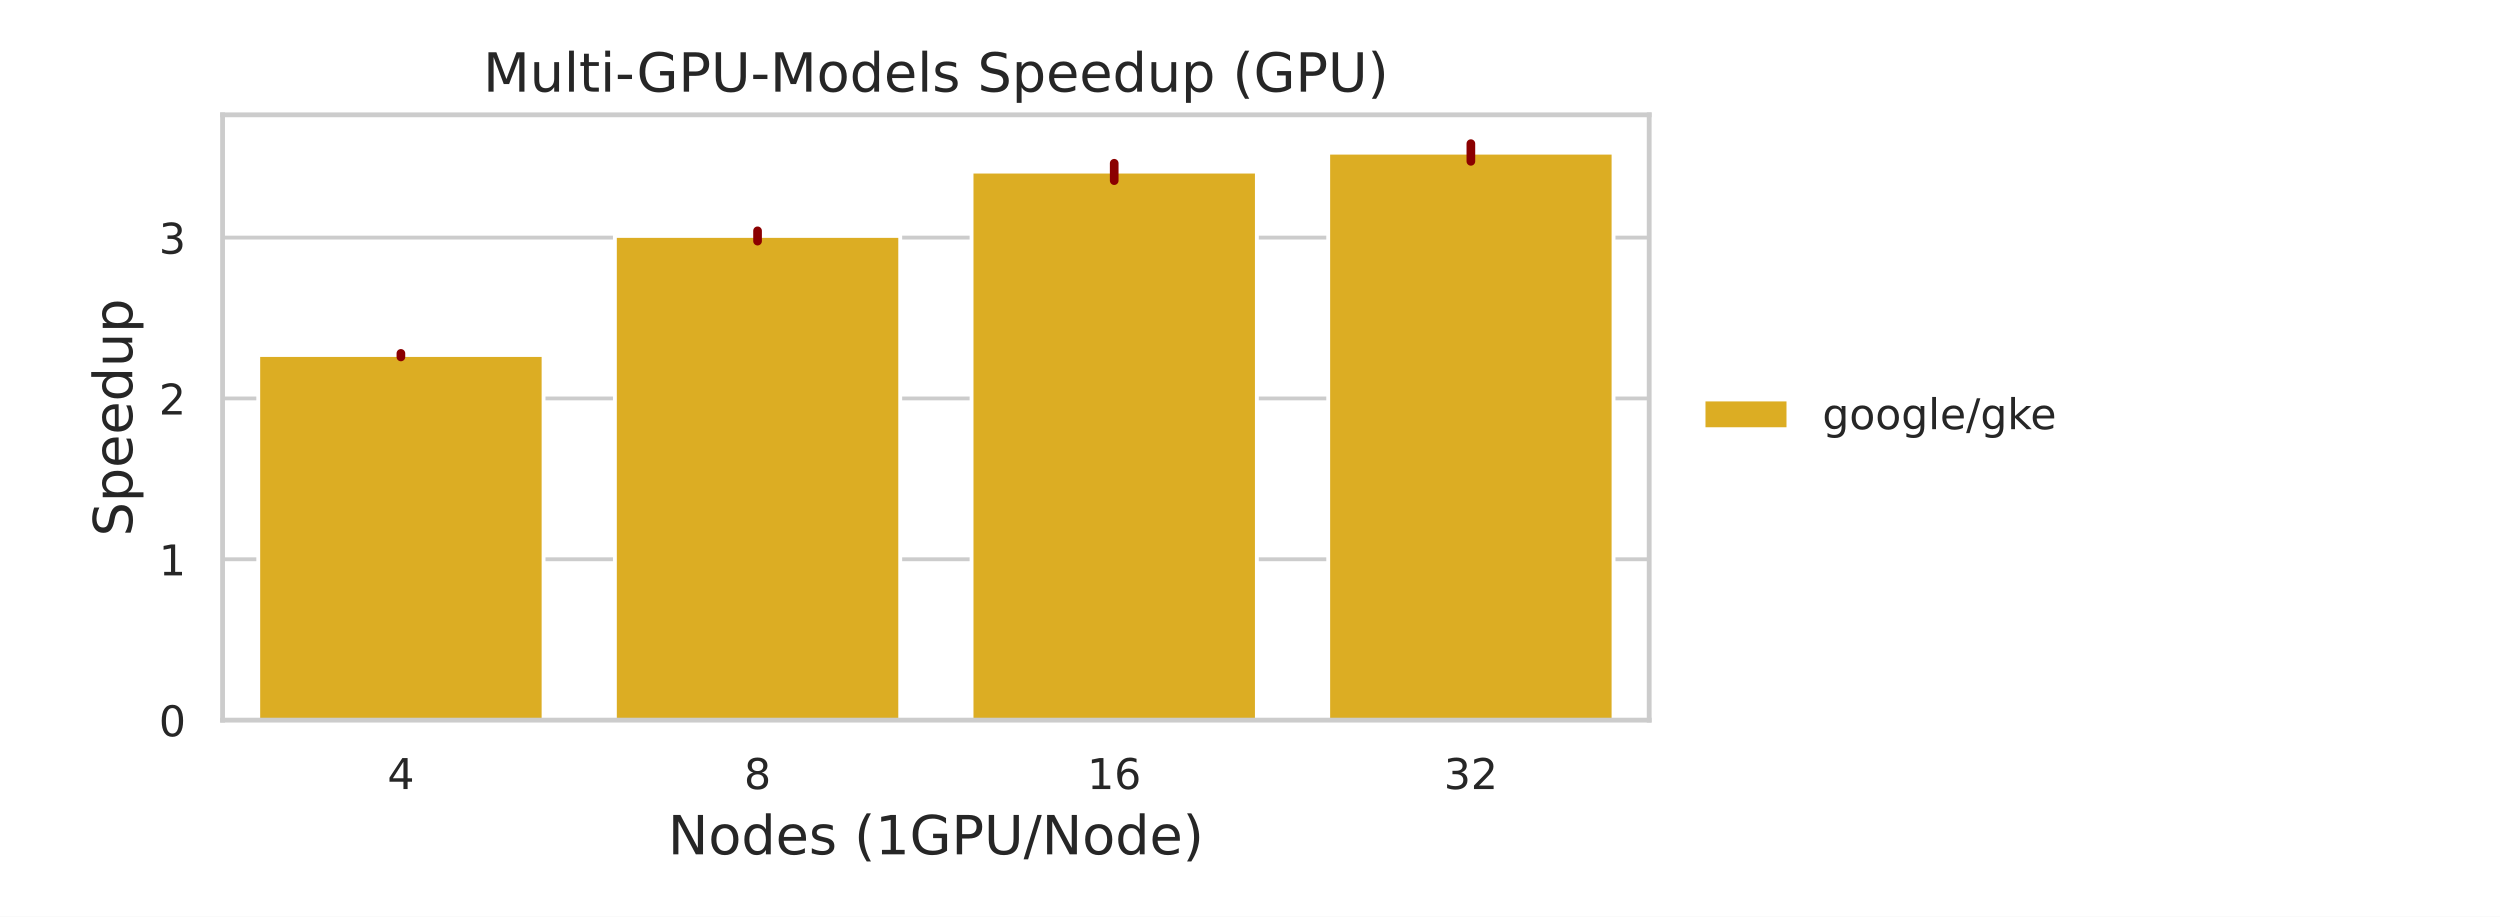
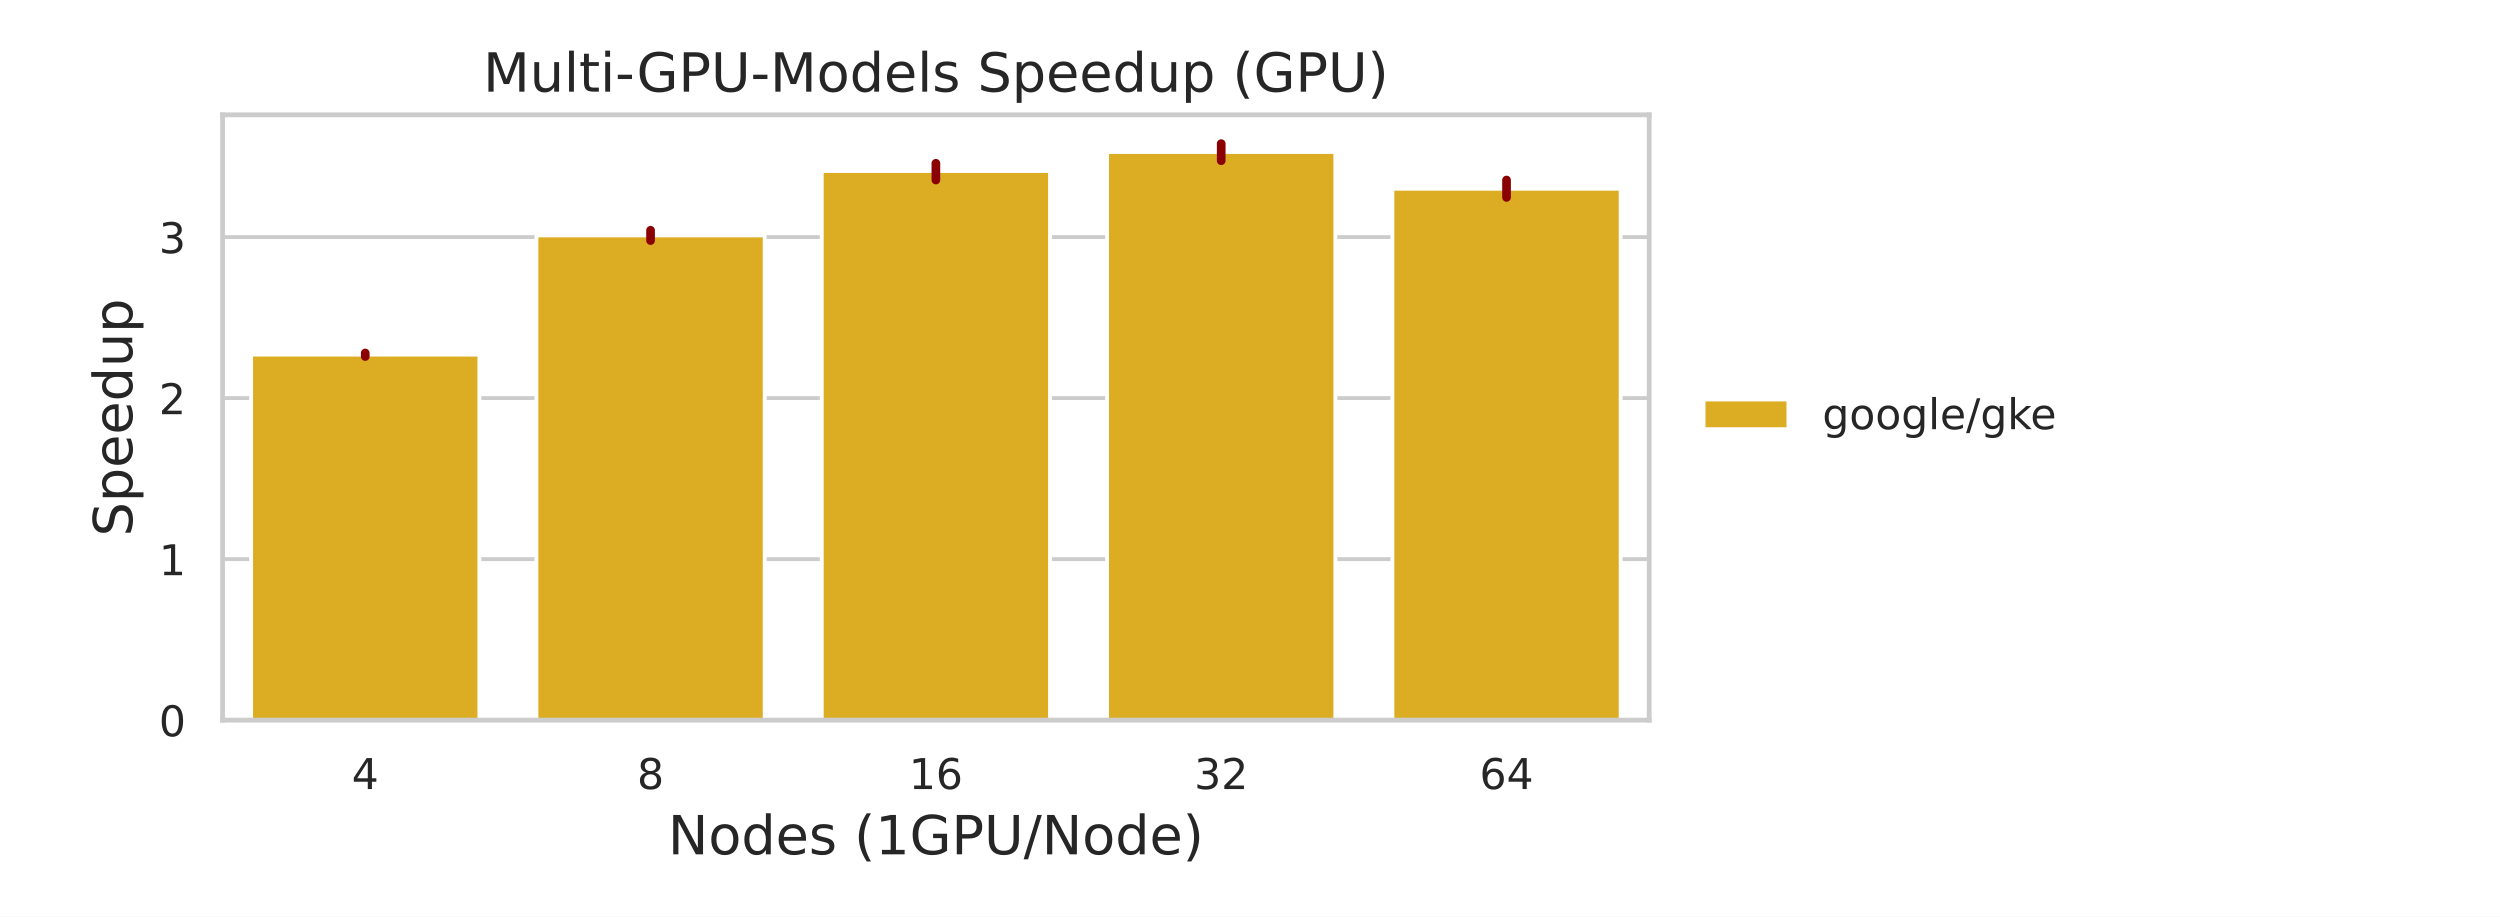
<svg xmlns="http://www.w3.org/2000/svg" xmlns:xlink="http://www.w3.org/1999/xlink" width="648pt" height="237.6pt" viewBox="0 0 648 237.6" version="1.1">
  <defs>
    <style type="text/css">*{stroke-linejoin: round; stroke-linecap: butt}</style>
  </defs>
  <g id="figure_1">
    <g id="patch_1">
      <path d="M 0 237.6  L 648 237.6  L 648 0  L 0 0  z " style="fill: #ffffff" />
    </g>
    <g id="axes_1">
      <g id="patch_2">
        <path d="M 57.69 186.66  L 427.471 186.66  L 427.471 29.76  L 57.69 29.76  z " style="fill: #ffffff" />
      </g>
      <g id="matplotlib.axis_1">
        <g id="xtick_1">
          <g id="text_1">
-             <g style="fill: #262626" transform="translate(100.4133 204.5183) scale(0.11 -0.11)">
+             <g style="fill: #262626" transform="translate(91.16875 204.5183) scale(0.11 -0.11)">
              <defs>
                <path id="DejaVuSans-34" d="M 2419 4116  L 825 1625  L 2419 1625  L 2419 4116  z M 2253 4666  L 3047 4666  L 3047 1625  L 3713 1625  L 3713 1100  L 3047 1100  L 3047 0  L 2419 0  L 2419 1100  L 313 1100  L 313 1709  L 2253 4666  z " transform="scale(0.015625)" />
              </defs>
              <use xlink:href="#DejaVuSans-34" />
            </g>
          </g>
        </g>
        <g id="xtick_2">
          <g id="text_2">
-             <g style="fill: #262626" transform="translate(192.8586 204.5183) scale(0.11 -0.11)">
+             <g style="fill: #262626" transform="translate(165.125 204.5183) scale(0.11 -0.11)">
              <defs>
                <path id="DejaVuSans-38" d="M 2034 2216  Q 1584 2216 1326 1975  Q 1069 1734 1069 1313  Q 1069 891 1326 650  Q 1584 409 2034 409  Q 2484 409 2743 651  Q 3003 894 3003 1313  Q 3003 1734 2745 1975  Q 2488 2216 2034 2216  z M 1403 2484  Q 997 2584 770 2862  Q 544 3141 544 3541  Q 544 4100 942 4425  Q 1341 4750 2034 4750  Q 2731 4750 3128 4425  Q 3525 4100 3525 3541  Q 3525 3141 3298 2862  Q 3072 2584 2669 2484  Q 3125 2378 3379 2068  Q 3634 1759 3634 1313  Q 3634 634 3220 271  Q 2806 -91 2034 -91  Q 1263 -91 848 271  Q 434 634 434 1313  Q 434 1759 690 2068  Q 947 2378 1403 2484  z M 1172 3481  Q 1172 3119 1398 2916  Q 1625 2713 2034 2713  Q 2441 2713 2670 2916  Q 2900 3119 2900 3481  Q 2900 3844 2670 4047  Q 2441 4250 2034 4250  Q 1625 4250 1398 4047  Q 1172 3844 1172 3481  z " transform="scale(0.015625)" />
              </defs>
              <use xlink:href="#DejaVuSans-38" />
            </g>
          </g>
        </g>
        <g id="xtick_3">
          <g id="text_3">
-             <g style="fill: #262626" transform="translate(281.8045 204.5183) scale(0.11 -0.11)">
+             <g style="fill: #262626" transform="translate(235.5819 204.5183) scale(0.11 -0.11)">
              <defs>
                <path id="DejaVuSans-31" d="M 794 531  L 1825 531  L 1825 4091  L 703 3866  L 703 4441  L 1819 4666  L 2450 4666  L 2450 531  L 3481 531  L 3481 0  L 794 0  L 794 531  z " transform="scale(0.015625)" />
                <path id="DejaVuSans-36" d="M 2113 2584  Q 1688 2584 1439 2293  Q 1191 2003 1191 1497  Q 1191 994 1439 701  Q 1688 409 2113 409  Q 2538 409 2786 701  Q 3034 994 3034 1497  Q 3034 2003 2786 2293  Q 2538 2584 2113 2584  z M 3366 4563  L 3366 3988  Q 3128 4100 2886 4159  Q 2644 4219 2406 4219  Q 1781 4219 1451 3797  Q 1122 3375 1075 2522  Q 1259 2794 1537 2939  Q 1816 3084 2150 3084  Q 2853 3084 3261 2657  Q 3669 2231 3669 1497  Q 3669 778 3244 343  Q 2819 -91 2113 -91  Q 1303 -91 875 529  Q 447 1150 447 2328  Q 447 3434 972 4092  Q 1497 4750 2381 4750  Q 2619 4750 2861 4703  Q 3103 4656 3366 4563  z " transform="scale(0.015625)" />
              </defs>
              <use xlink:href="#DejaVuSans-31" />
              <use xlink:href="#DejaVuSans-36" x="63.623" />
            </g>
          </g>
        </g>
        <g id="xtick_4">
          <g id="text_4">
-             <g style="fill: #262626" transform="translate(374.2498 204.5183) scale(0.11 -0.11)">
+             <g style="fill: #262626" transform="translate(309.5381 204.5183) scale(0.11 -0.11)">
              <defs>
                <path id="DejaVuSans-33" d="M 2597 2516  Q 3050 2419 3304 2112  Q 3559 1806 3559 1356  Q 3559 666 3084 287  Q 2609 -91 1734 -91  Q 1441 -91 1130 -33  Q 819 25 488 141  L 488 750  Q 750 597 1062 519  Q 1375 441 1716 441  Q 2309 441 2620 675  Q 2931 909 2931 1356  Q 2931 1769 2642 2001  Q 2353 2234 1838 2234  L 1294 2234  L 1294 2753  L 1863 2753  Q 2328 2753 2575 2939  Q 2822 3125 2822 3475  Q 2822 3834 2567 4026  Q 2313 4219 1838 4219  Q 1578 4219 1281 4162  Q 984 4106 628 3988  L 628 4550  Q 988 4650 1302 4700  Q 1616 4750 1894 4750  Q 2613 4750 3031 4423  Q 3450 4097 3450 3541  Q 3450 3153 3228 2886  Q 3006 2619 2597 2516  z " transform="scale(0.015625)" />
                <path id="DejaVuSans-32" d="M 1228 531  L 3431 531  L 3431 0  L 469 0  L 469 531  Q 828 903 1448 1529  Q 2069 2156 2228 2338  Q 2531 2678 2651 2914  Q 2772 3150 2772 3378  Q 2772 3750 2511 3984  Q 2250 4219 1831 4219  Q 1534 4219 1204 4116  Q 875 4013 500 3803  L 500 4441  Q 881 4594 1212 4672  Q 1544 4750 1819 4750  Q 2544 4750 2975 4387  Q 3406 4025 3406 3419  Q 3406 3131 3298 2873  Q 3191 2616 2906 2266  Q 2828 2175 2409 1742  Q 1991 1309 1228 531  z " transform="scale(0.015625)" />
              </defs>
              <use xlink:href="#DejaVuSans-33" />
              <use xlink:href="#DejaVuSans-32" x="63.623" />
            </g>
          </g>
        </g>
-         <g id="text_5">
+         <g id="xtick_5">
+           <g id="text_5">
+             <g style="fill: #262626" transform="translate(383.4943 204.5183) scale(0.11 -0.11)">
+               <use xlink:href="#DejaVuSans-36" />
+               <use xlink:href="#DejaVuSans-34" x="63.623" />
+             </g>
+           </g>
+         </g>
+         <g id="text_6">
          <g style="fill: #262626" transform="translate(173.1253 221.4437) scale(0.14 -0.14)">
            <defs>
              <path id="DejaVuSans-4e" d="M 628 4666  L 1478 4666  L 3547 763  L 3547 4666  L 4159 4666  L 4159 0  L 3309 0  L 1241 3903  L 1241 0  L 628 0  L 628 4666  z " transform="scale(0.015625)" />
              <path id="DejaVuSans-6f" d="M 1959 3097  Q 1497 3097 1228 2736  Q 959 2375 959 1747  Q 959 1119 1226 758  Q 1494 397 1959 397  Q 2419 397 2687 759  Q 2956 1122 2956 1747  Q 2956 2369 2687 2733  Q 2419 3097 1959 3097  z M 1959 3584  Q 2709 3584 3137 3096  Q 3566 2609 3566 1747  Q 3566 888 3137 398  Q 2709 -91 1959 -91  Q 1206 -91 779 398  Q 353 888 353 1747  Q 353 2609 779 3096  Q 1206 3584 1959 3584  z " transform="scale(0.015625)" />
              <path id="DejaVuSans-64" d="M 2906 2969  L 2906 4863  L 3481 4863  L 3481 0  L 2906 0  L 2906 525  Q 2725 213 2448 61  Q 2172 -91 1784 -91  Q 1150 -91 751 415  Q 353 922 353 1747  Q 353 2572 751 3078  Q 1150 3584 1784 3584  Q 2172 3584 2448 3432  Q 2725 3281 2906 2969  z M 947 1747  Q 947 1113 1208 752  Q 1469 391 1925 391  Q 2381 391 2643 752  Q 2906 1113 2906 1747  Q 2906 2381 2643 2742  Q 2381 3103 1925 3103  Q 1469 3103 1208 2742  Q 947 2381 947 1747  z " transform="scale(0.015625)" />
              <path id="DejaVuSans-65" d="M 3597 1894  L 3597 1613  L 953 1613  Q 991 1019 1311 708  Q 1631 397 2203 397  Q 2534 397 2845 478  Q 3156 559 3463 722  L 3463 178  Q 3153 47 2828 -22  Q 2503 -91 2169 -91  Q 1331 -91 842 396  Q 353 884 353 1716  Q 353 2575 817 3079  Q 1281 3584 2069 3584  Q 2775 3584 3186 3129  Q 3597 2675 3597 1894  z M 3022 2063  Q 3016 2534 2758 2815  Q 2500 3097 2075 3097  Q 1594 3097 1305 2825  Q 1016 2553 972 2059  L 3022 2063  z " transform="scale(0.015625)" />
              <path id="DejaVuSans-73" d="M 2834 3397  L 2834 2853  Q 2591 2978 2328 3040  Q 2066 3103 1784 3103  Q 1356 3103 1142 2972  Q 928 2841 928 2578  Q 928 2378 1081 2264  Q 1234 2150 1697 2047  L 1894 2003  Q 2506 1872 2764 1633  Q 3022 1394 3022 966  Q 3022 478 2636 193  Q 2250 -91 1575 -91  Q 1294 -91 989 -36  Q 684 19 347 128  L 347 722  Q 666 556 975 473  Q 1284 391 1588 391  Q 1994 391 2212 530  Q 2431 669 2431 922  Q 2431 1156 2273 1281  Q 2116 1406 1581 1522  L 1381 1569  Q 847 1681 609 1914  Q 372 2147 372 2553  Q 372 3047 722 3315  Q 1072 3584 1716 3584  Q 2034 3584 2315 3537  Q 2597 3491 2834 3397  z " transform="scale(0.015625)" />
              <path id="DejaVuSans-20" transform="scale(0.015625)" />
              <path id="DejaVuSans-28" d="M 1984 4856  Q 1566 4138 1362 3434  Q 1159 2731 1159 2009  Q 1159 1288 1364 580  Q 1569 -128 1984 -844  L 1484 -844  Q 1016 -109 783 600  Q 550 1309 550 2009  Q 550 2706 781 3412  Q 1013 4119 1484 4856  L 1984 4856  z " transform="scale(0.015625)" />
              <path id="DejaVuSans-47" d="M 3809 666  L 3809 1919  L 2778 1919  L 2778 2438  L 4434 2438  L 4434 434  Q 4069 175 3628 42  Q 3188 -91 2688 -91  Q 1594 -91 976 548  Q 359 1188 359 2328  Q 359 3472 976 4111  Q 1594 4750 2688 4750  Q 3144 4750 3555 4637  Q 3966 4525 4313 4306  L 4313 3634  Q 3963 3931 3569 4081  Q 3175 4231 2741 4231  Q 1884 4231 1454 3753  Q 1025 3275 1025 2328  Q 1025 1384 1454 906  Q 1884 428 2741 428  Q 3075 428 3337 486  Q 3600 544 3809 666  z " transform="scale(0.015625)" />
              <path id="DejaVuSans-50" d="M 1259 4147  L 1259 2394  L 2053 2394  Q 2494 2394 2734 2622  Q 2975 2850 2975 3272  Q 2975 3691 2734 3919  Q 2494 4147 2053 4147  L 1259 4147  z M 628 4666  L 2053 4666  Q 2838 4666 3239 4311  Q 3641 3956 3641 3272  Q 3641 2581 3239 2228  Q 2838 1875 2053 1875  L 1259 1875  L 1259 0  L 628 0  L 628 4666  z " transform="scale(0.015625)" />
              <path id="DejaVuSans-55" d="M 556 4666  L 1191 4666  L 1191 1831  Q 1191 1081 1462 751  Q 1734 422 2344 422  Q 2950 422 3222 751  Q 3494 1081 3494 1831  L 3494 4666  L 4128 4666  L 4128 1753  Q 4128 841 3676 375  Q 3225 -91 2344 -91  Q 1459 -91 1007 375  Q 556 841 556 1753  L 556 4666  z " transform="scale(0.015625)" />
              <path id="DejaVuSans-2f" d="M 1625 4666  L 2156 4666  L 531 -594  L 0 -594  L 1625 4666  z " transform="scale(0.015625)" />
              <path id="DejaVuSans-29" d="M 513 4856  L 1013 4856  Q 1481 4119 1714 3412  Q 1947 2706 1947 2009  Q 1947 1309 1714 600  Q 1481 -109 1013 -844  L 513 -844  Q 928 -128 1133 580  Q 1338 1288 1338 2009  Q 1338 2731 1133 3434  Q 928 4138 513 4856  z " transform="scale(0.015625)" />
            </defs>
            <use xlink:href="#DejaVuSans-4e" />
            <use xlink:href="#DejaVuSans-6f" x="74.805" />
            <use xlink:href="#DejaVuSans-64" x="135.986" />
            <use xlink:href="#DejaVuSans-65" x="199.463" />
            <use xlink:href="#DejaVuSans-73" x="260.986" />
            <use xlink:href="#DejaVuSans-20" x="313.086" />
            <use xlink:href="#DejaVuSans-28" x="344.873" />
            <use xlink:href="#DejaVuSans-31" x="383.887" />
            <use xlink:href="#DejaVuSans-47" x="447.51" />
            <use xlink:href="#DejaVuSans-50" x="525" />
            <use xlink:href="#DejaVuSans-55" x="585.303" />
            <use xlink:href="#DejaVuSans-2f" x="658.496" />
            <use xlink:href="#DejaVuSans-4e" x="692.188" />
            <use xlink:href="#DejaVuSans-6f" x="766.992" />
            <use xlink:href="#DejaVuSans-64" x="828.174" />
            <use xlink:href="#DejaVuSans-65" x="891.65" />
            <use xlink:href="#DejaVuSans-29" x="953.174" />
          </g>
        </g>
      </g>
      <g id="matplotlib.axis_2">
        <g id="ytick_1">
          <g id="line2d_1">
-             <path d="M 57.69 186.66  L 427.471 186.66  " clip-path="url(#p7647e0e9ae)" style="fill: none; stroke: #cccccc; stroke-linecap: round" />
-           </g>
-           <g id="text_6">
+             <path d="M 57.69 186.66  L 427.471 186.66  " clip-path="url(#pa5e7a005ca)" style="fill: none; stroke: #cccccc; stroke-linecap: round" />
+           </g>
+           <g id="text_7">
            <g style="fill: #262626" transform="translate(41.19125 190.8391) scale(0.11 -0.11)">
              <defs>
                <path id="DejaVuSans-30" d="M 2034 4250  Q 1547 4250 1301 3770  Q 1056 3291 1056 2328  Q 1056 1369 1301 889  Q 1547 409 2034 409  Q 2525 409 2770 889  Q 3016 1369 3016 2328  Q 3016 3291 2770 3770  Q 2525 4250 2034 4250  z M 2034 4750  Q 2819 4750 3233 4129  Q 3647 3509 3647 2328  Q 3647 1150 3233 529  Q 2819 -91 2034 -91  Q 1250 -91 836 529  Q 422 1150 422 2328  Q 422 3509 836 4129  Q 1250 4750 2034 4750  z " transform="scale(0.015625)" />
              </defs>
              <use xlink:href="#DejaVuSans-30" />
            </g>
          </g>
        </g>
        <g id="ytick_2">
          <g id="line2d_2">
-             <path d="M 57.69 144.967  L 427.471 144.967  " clip-path="url(#p7647e0e9ae)" style="fill: none; stroke: #cccccc; stroke-linecap: round" />
-           </g>
-           <g id="text_7">
-             <g style="fill: #262626" transform="translate(41.19125 149.1459) scale(0.11 -0.11)">
+             <path d="M 57.69 144.92  L 427.471 144.92  " clip-path="url(#pa5e7a005ca)" style="fill: none; stroke: #cccccc; stroke-linecap: round" />
+           </g>
+           <g id="text_8">
+             <g style="fill: #262626" transform="translate(41.19125 149.0993) scale(0.11 -0.11)">
              <use xlink:href="#DejaVuSans-31" />
            </g>
          </g>
        </g>
        <g id="ytick_3">
          <g id="line2d_3">
-             <path d="M 57.69 103.274  L 427.471 103.274  " clip-path="url(#p7647e0e9ae)" style="fill: none; stroke: #cccccc; stroke-linecap: round" />
-           </g>
-           <g id="text_8">
-             <g style="fill: #262626" transform="translate(41.19125 107.4527) scale(0.11 -0.11)">
+             <path d="M 57.69 103.18  L 427.471 103.18  " clip-path="url(#pa5e7a005ca)" style="fill: none; stroke: #cccccc; stroke-linecap: round" />
+           </g>
+           <g id="text_9">
+             <g style="fill: #262626" transform="translate(41.19125 107.3595) scale(0.11 -0.11)">
              <use xlink:href="#DejaVuSans-32" />
            </g>
          </g>
        </g>
        <g id="ytick_4">
          <g id="line2d_4">
-             <path d="M 57.69 61.58  L 427.471 61.58  " clip-path="url(#p7647e0e9ae)" style="fill: none; stroke: #cccccc; stroke-linecap: round" />
-           </g>
-           <g id="text_9">
-             <g style="fill: #262626" transform="translate(41.19125 65.75942) scale(0.11 -0.11)">
+             <path d="M 57.69 61.441  L 427.471 61.441  " clip-path="url(#pa5e7a005ca)" style="fill: none; stroke: #cccccc; stroke-linecap: round" />
+           </g>
+           <g id="text_10">
+             <g style="fill: #262626" transform="translate(41.19125 65.61967) scale(0.11 -0.11)">
              <use xlink:href="#DejaVuSans-33" />
            </g>
          </g>
        </g>
-         <g id="text_10">
+         <g id="text_11">
          <g style="fill: #262626" transform="translate(34.27969 139.0362) rotate(-90) scale(0.14 -0.14)">
            <defs>
              <path id="DejaVuSans-53" d="M 3425 4513  L 3425 3897  Q 3066 4069 2747 4153  Q 2428 4238 2131 4238  Q 1616 4238 1336 4038  Q 1056 3838 1056 3469  Q 1056 3159 1242 3001  Q 1428 2844 1947 2747  L 2328 2669  Q 3034 2534 3370 2195  Q 3706 1856 3706 1288  Q 3706 609 3251 259  Q 2797 -91 1919 -91  Q 1588 -91 1214 -16  Q 841 59 441 206  L 441 856  Q 825 641 1194 531  Q 1563 422 1919 422  Q 2459 422 2753 634  Q 3047 847 3047 1241  Q 3047 1584 2836 1778  Q 2625 1972 2144 2069  L 1759 2144  Q 1053 2284 737 2584  Q 422 2884 422 3419  Q 422 4038 858 4394  Q 1294 4750 2059 4750  Q 2388 4750 2728 4690  Q 3069 4631 3425 4513  z " transform="scale(0.015625)" />
              <path id="DejaVuSans-70" d="M 1159 525  L 1159 -1331  L 581 -1331  L 581 3500  L 1159 3500  L 1159 2969  Q 1341 3281 1617 3432  Q 1894 3584 2278 3584  Q 2916 3584 3314 3078  Q 3713 2572 3713 1747  Q 3713 922 3314 415  Q 2916 -91 2278 -91  Q 1894 -91 1617 61  Q 1341 213 1159 525  z M 3116 1747  Q 3116 2381 2855 2742  Q 2594 3103 2138 3103  Q 1681 3103 1420 2742  Q 1159 2381 1159 1747  Q 1159 1113 1420 752  Q 1681 391 2138 391  Q 2594 391 2855 752  Q 3116 1113 3116 1747  z " transform="scale(0.015625)" />
              <path id="DejaVuSans-75" d="M 544 1381  L 544 3500  L 1119 3500  L 1119 1403  Q 1119 906 1312 657  Q 1506 409 1894 409  Q 2359 409 2629 706  Q 2900 1003 2900 1516  L 2900 3500  L 3475 3500  L 3475 0  L 2900 0  L 2900 538  Q 2691 219 2414 64  Q 2138 -91 1772 -91  Q 1169 -91 856 284  Q 544 659 544 1381  z M 1991 3584  L 1991 3584  z " transform="scale(0.015625)" />
            </defs>
            <use xlink:href="#DejaVuSans-53" />
            <use xlink:href="#DejaVuSans-70" x="63.477" />
            <use xlink:href="#DejaVuSans-65" x="126.953" />
            <use xlink:href="#DejaVuSans-65" x="188.477" />
            <use xlink:href="#DejaVuSans-64" x="250" />
            <use xlink:href="#DejaVuSans-75" x="313.477" />
            <use xlink:href="#DejaVuSans-70" x="376.855" />
          </g>
        </g>
      </g>
      <g id="patch_3">
-         <path d="M 66.935 186.66  L 140.891 186.66  L 140.891 92.016  L 66.935 92.016  z " clip-path="url(#p7647e0e9ae)" style="fill: #dcad23; stroke: #ffffff; stroke-linejoin: miter" />
+         <path d="M 65.086 186.66  L 124.251 186.66  L 124.251 91.911  L 65.086 91.911  z " clip-path="url(#pa5e7a005ca)" style="fill: #dcad23; stroke: #ffffff; stroke-linejoin: miter" />
      </g>
      <g id="patch_4">
-         <path d="M 159.38 186.66  L 233.336 186.66  L 233.336 61.163  L 159.38 61.163  z " clip-path="url(#p7647e0e9ae)" style="fill: #dcad23; stroke: #ffffff; stroke-linejoin: miter" />
+         <path d="M 139.042 186.66  L 198.207 186.66  L 198.207 61.023  L 139.042 61.023  z " clip-path="url(#pa5e7a005ca)" style="fill: #dcad23; stroke: #ffffff; stroke-linejoin: miter" />
      </g>
      <g id="patch_5">
-         <path d="M 251.825 186.66  L 325.781 186.66  L 325.781 44.486  L 251.825 44.486  z " clip-path="url(#p7647e0e9ae)" style="fill: #dcad23; stroke: #ffffff; stroke-linejoin: miter" />
+         <path d="M 212.998 186.66  L 272.163 186.66  L 272.163 44.327  L 212.998 44.327  z " clip-path="url(#pa5e7a005ca)" style="fill: #dcad23; stroke: #ffffff; stroke-linejoin: miter" />
      </g>
      <g id="patch_6">
-         <path d="M 344.27 186.66  L 418.227 186.66  L 418.227 39.566  L 344.27 39.566  z " clip-path="url(#p7647e0e9ae)" style="fill: #dcad23; stroke: #ffffff; stroke-linejoin: miter" />
+         <path d="M 286.954 186.66  L 346.119 186.66  L 346.119 39.402  L 286.954 39.402  z " clip-path="url(#pa5e7a005ca)" style="fill: #dcad23; stroke: #ffffff; stroke-linejoin: miter" />
      </g>
      <g id="patch_7">
-         <path d="M 103.913 186.66  L 103.913 186.66  L 103.913 186.66  L 103.913 186.66  z " clip-path="url(#p7647e0e9ae)" style="fill: #dcad23; stroke: #ffffff; stroke-linejoin: miter" />
+         <path d="M 360.911 186.66  L 420.076 186.66  L 420.076 48.919  L 360.911 48.919  z " clip-path="url(#pa5e7a005ca)" style="fill: #dcad23; stroke: #ffffff; stroke-linejoin: miter" />
+       </g>
+       <g id="patch_8">
+         <path d="M 94.668 186.66  L 94.668 186.66  L 94.668 186.66  L 94.668 186.66  z " clip-path="url(#pa5e7a005ca)" style="fill: #dcad23; stroke: #ffffff; stroke-linejoin: miter" />
      </g>
      <g id="line2d_5">
-         <path d="M 103.913 92.517  L 103.913 91.599  " clip-path="url(#p7647e0e9ae)" style="fill: none; stroke: #8b0000; stroke-width: 2.25; stroke-linecap: round" />
+         <path d="M 94.668 92.411  L 94.668 91.493  " clip-path="url(#pa5e7a005ca)" style="fill: none; stroke: #8b0000; stroke-width: 2.25; stroke-linecap: round" />
      </g>
      <g id="line2d_6">
-         <path d="M 196.358 62.498  L 196.358 59.829  " clip-path="url(#p7647e0e9ae)" style="fill: none; stroke: #8b0000; stroke-width: 2.25; stroke-linecap: round" />
+         <path d="M 168.624 62.359  L 168.624 59.687  " clip-path="url(#pa5e7a005ca)" style="fill: none; stroke: #8b0000; stroke-width: 2.25; stroke-linecap: round" />
      </g>
      <g id="line2d_7">
-         <path d="M 288.803 46.821  L 288.803 42.318  " clip-path="url(#p7647e0e9ae)" style="fill: none; stroke: #8b0000; stroke-width: 2.25; stroke-linecap: round" />
+         <path d="M 242.581 46.665  L 242.581 42.324  " clip-path="url(#pa5e7a005ca)" style="fill: none; stroke: #8b0000; stroke-width: 2.25; stroke-linecap: round" />
      </g>
      <g id="line2d_8">
-         <path d="M 381.249 41.818  L 381.249 37.231  " clip-path="url(#p7647e0e9ae)" style="fill: none; stroke: #8b0000; stroke-width: 2.25; stroke-linecap: round" />
-       </g>
-       <g id="patch_8">
+         <path d="M 316.537 41.656  L 316.537 37.231  " clip-path="url(#pa5e7a005ca)" style="fill: none; stroke: #8b0000; stroke-width: 2.25; stroke-linecap: round" />
+       </g>
+       <g id="line2d_9">
+         <path d="M 390.493 51.173  L 390.493 46.665  " clip-path="url(#pa5e7a005ca)" style="fill: none; stroke: #8b0000; stroke-width: 2.25; stroke-linecap: round" />
+       </g>
+       <g id="patch_9">
        <path d="M 57.69 186.66  L 57.69 29.76  " style="fill: none; stroke: #cccccc; stroke-width: 1.25; stroke-linejoin: miter; stroke-linecap: square" />
      </g>
-       <g id="patch_9">
+       <g id="patch_10">
        <path d="M 427.471 186.66  L 427.471 29.76  " style="fill: none; stroke: #cccccc; stroke-width: 1.25; stroke-linejoin: miter; stroke-linecap: square" />
      </g>
-       <g id="patch_10">
+       <g id="patch_11">
        <path d="M 57.69 186.66  L 427.471 186.66  " style="fill: none; stroke: #cccccc; stroke-width: 1.25; stroke-linejoin: miter; stroke-linecap: square" />
      </g>
-       <g id="patch_11">
+       <g id="patch_12">
        <path d="M 57.69 29.76  L 427.471 29.76  " style="fill: none; stroke: #cccccc; stroke-width: 1.25; stroke-linejoin: miter; stroke-linecap: square" />
      </g>
-       <g id="text_11">
+       <g id="text_12">
        <g style="fill: #262626" transform="translate(125.2278 23.76) scale(0.14 -0.14)">
          <defs>
            <path id="DejaVuSans-4d" d="M 628 4666  L 1569 4666  L 2759 1491  L 3956 4666  L 4897 4666  L 4897 0  L 4281 0  L 4281 4097  L 3078 897  L 2444 897  L 1241 4097  L 1241 0  L 628 0  L 628 4666  z " transform="scale(0.015625)" />
            <path id="DejaVuSans-6c" d="M 603 4863  L 1178 4863  L 1178 0  L 603 0  L 603 4863  z " transform="scale(0.015625)" />
            <path id="DejaVuSans-74" d="M 1172 4494  L 1172 3500  L 2356 3500  L 2356 3053  L 1172 3053  L 1172 1153  Q 1172 725 1289 603  Q 1406 481 1766 481  L 2356 481  L 2356 0  L 1766 0  Q 1100 0 847 248  Q 594 497 594 1153  L 594 3053  L 172 3053  L 172 3500  L 594 3500  L 594 4494  L 1172 4494  z " transform="scale(0.015625)" />
            <path id="DejaVuSans-69" d="M 603 3500  L 1178 3500  L 1178 0  L 603 0  L 603 3500  z M 603 4863  L 1178 4863  L 1178 4134  L 603 4134  L 603 4863  z " transform="scale(0.015625)" />
            <path id="DejaVuSans-2d" d="M 313 2009  L 1997 2009  L 1997 1497  L 313 1497  L 313 2009  z " transform="scale(0.015625)" />
          </defs>
          <use xlink:href="#DejaVuSans-4d" />
          <use xlink:href="#DejaVuSans-75" x="86.279" />
          <use xlink:href="#DejaVuSans-6c" x="149.658" />
          <use xlink:href="#DejaVuSans-74" x="177.441" />
          <use xlink:href="#DejaVuSans-69" x="216.65" />
          <use xlink:href="#DejaVuSans-2d" x="244.434" />
          <use xlink:href="#DejaVuSans-47" x="284.143" />
          <use xlink:href="#DejaVuSans-50" x="361.633" />
          <use xlink:href="#DejaVuSans-55" x="421.936" />
          <use xlink:href="#DejaVuSans-2d" x="495.129" />
          <use xlink:href="#DejaVuSans-4d" x="531.213" />
          <use xlink:href="#DejaVuSans-6f" x="617.492" />
          <use xlink:href="#DejaVuSans-64" x="678.674" />
          <use xlink:href="#DejaVuSans-65" x="742.15" />
          <use xlink:href="#DejaVuSans-6c" x="803.674" />
          <use xlink:href="#DejaVuSans-73" x="831.457" />
          <use xlink:href="#DejaVuSans-20" x="883.557" />
          <use xlink:href="#DejaVuSans-53" x="915.344" />
          <use xlink:href="#DejaVuSans-70" x="978.82" />
          <use xlink:href="#DejaVuSans-65" x="1042.297" />
          <use xlink:href="#DejaVuSans-65" x="1103.82" />
          <use xlink:href="#DejaVuSans-64" x="1165.344" />
          <use xlink:href="#DejaVuSans-75" x="1228.82" />
          <use xlink:href="#DejaVuSans-70" x="1292.199" />
          <use xlink:href="#DejaVuSans-20" x="1355.676" />
          <use xlink:href="#DejaVuSans-28" x="1387.463" />
          <use xlink:href="#DejaVuSans-47" x="1426.477" />
          <use xlink:href="#DejaVuSans-50" x="1503.967" />
          <use xlink:href="#DejaVuSans-55" x="1564.27" />
          <use xlink:href="#DejaVuSans-29" x="1637.463" />
        </g>
      </g>
    </g>
    <g id="axes_2">
      <g id="legend_1">
-         <g id="patch_12">
+         <g id="patch_13">
          <path d="M 441.56 111.245  L 463.56 111.245  L 463.56 103.545  L 441.56 103.545  z " style="fill: #dcad23; stroke: #ffffff; stroke-linejoin: miter" />
        </g>
-         <g id="text_12">
+         <g id="text_13">
          <g style="fill: #262626" transform="translate(472.3603 111.2453) scale(0.11 -0.11)">
            <defs>
              <path id="DejaVuSans-67" d="M 2906 1791  Q 2906 2416 2648 2759  Q 2391 3103 1925 3103  Q 1463 3103 1205 2759  Q 947 2416 947 1791  Q 947 1169 1205 825  Q 1463 481 1925 481  Q 2391 481 2648 825  Q 2906 1169 2906 1791  z M 3481 434  Q 3481 -459 3084 -895  Q 2688 -1331 1869 -1331  Q 1566 -1331 1297 -1286  Q 1028 -1241 775 -1147  L 775 -588  Q 1028 -725 1275 -790  Q 1522 -856 1778 -856  Q 2344 -856 2625 -561  Q 2906 -266 2906 331  L 2906 616  Q 2728 306 2450 153  Q 2172 0 1784 0  Q 1141 0 747 490  Q 353 981 353 1791  Q 353 2603 747 3093  Q 1141 3584 1784 3584  Q 2172 3584 2450 3431  Q 2728 3278 2906 2969  L 2906 3500  L 3481 3500  L 3481 434  z " transform="scale(0.015625)" />
              <path id="DejaVuSans-6b" d="M 581 4863  L 1159 4863  L 1159 1991  L 2875 3500  L 3609 3500  L 1753 1863  L 3688 0  L 2938 0  L 1159 1709  L 1159 0  L 581 0  L 581 4863  z " transform="scale(0.015625)" />
            </defs>
            <use xlink:href="#DejaVuSans-67" />
            <use xlink:href="#DejaVuSans-6f" x="63.477" />
            <use xlink:href="#DejaVuSans-6f" x="124.658" />
            <use xlink:href="#DejaVuSans-67" x="185.84" />
            <use xlink:href="#DejaVuSans-6c" x="249.316" />
            <use xlink:href="#DejaVuSans-65" x="277.1" />
            <use xlink:href="#DejaVuSans-2f" x="338.623" />
            <use xlink:href="#DejaVuSans-67" x="372.314" />
            <use xlink:href="#DejaVuSans-6b" x="435.791" />
            <use xlink:href="#DejaVuSans-65" x="490.076" />
          </g>
        </g>
      </g>
    </g>
  </g>
  <defs>
-     <clipPath id="p7647e0e9ae">
+     <clipPath id="pa5e7a005ca">
      <rect x="57.69" y="29.76" width="369.781" height="156.9" />
    </clipPath>
  </defs>
</svg>
